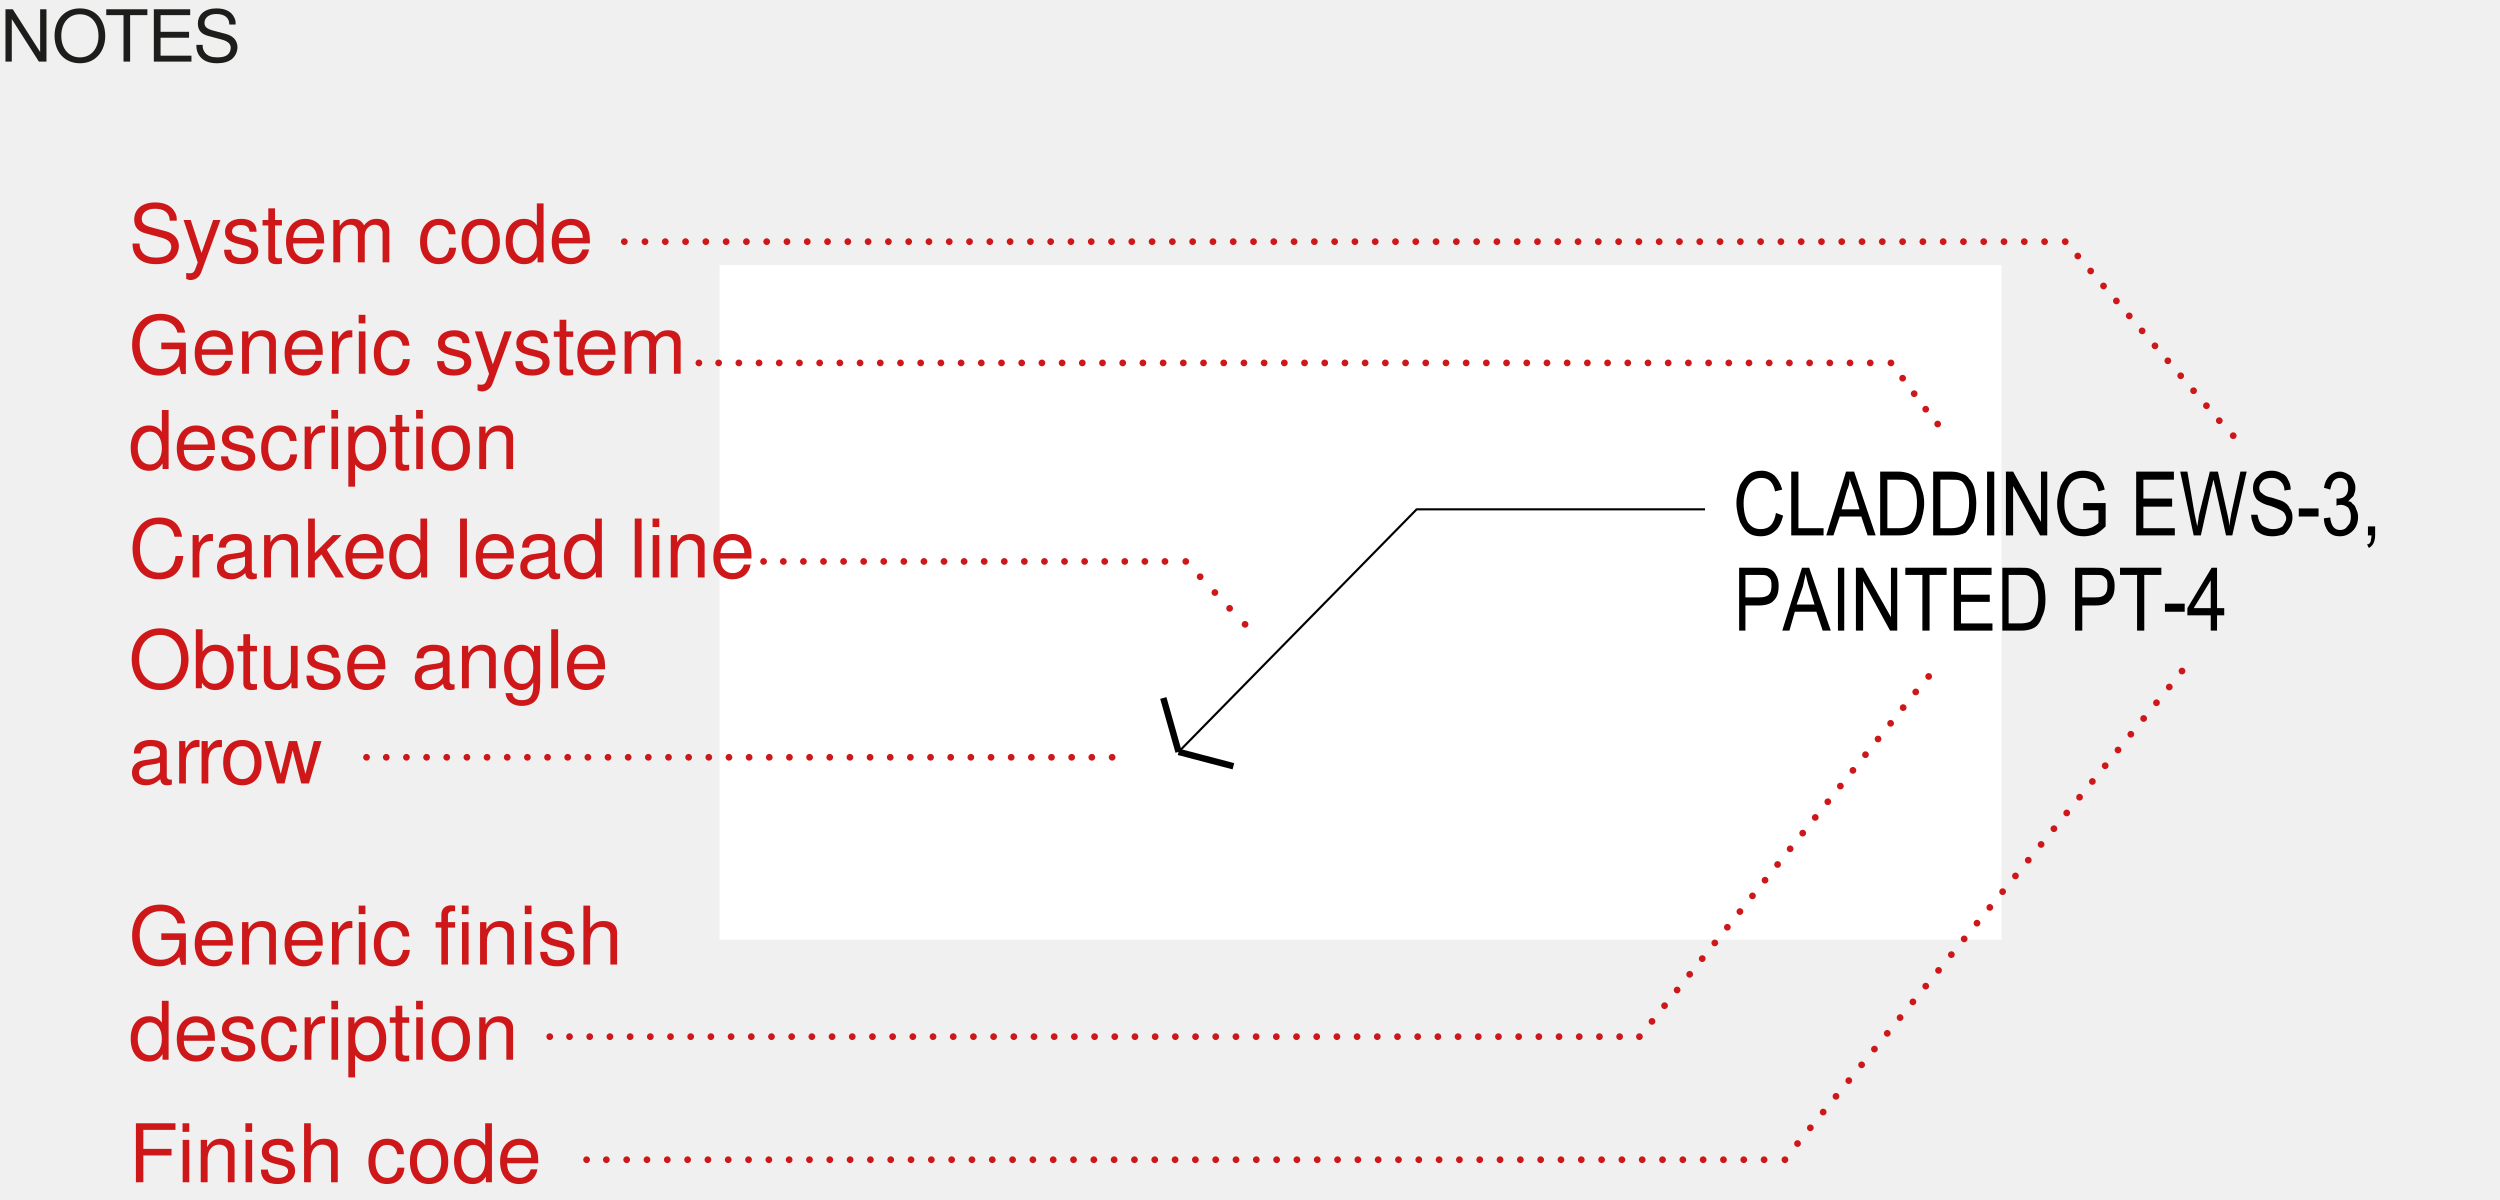
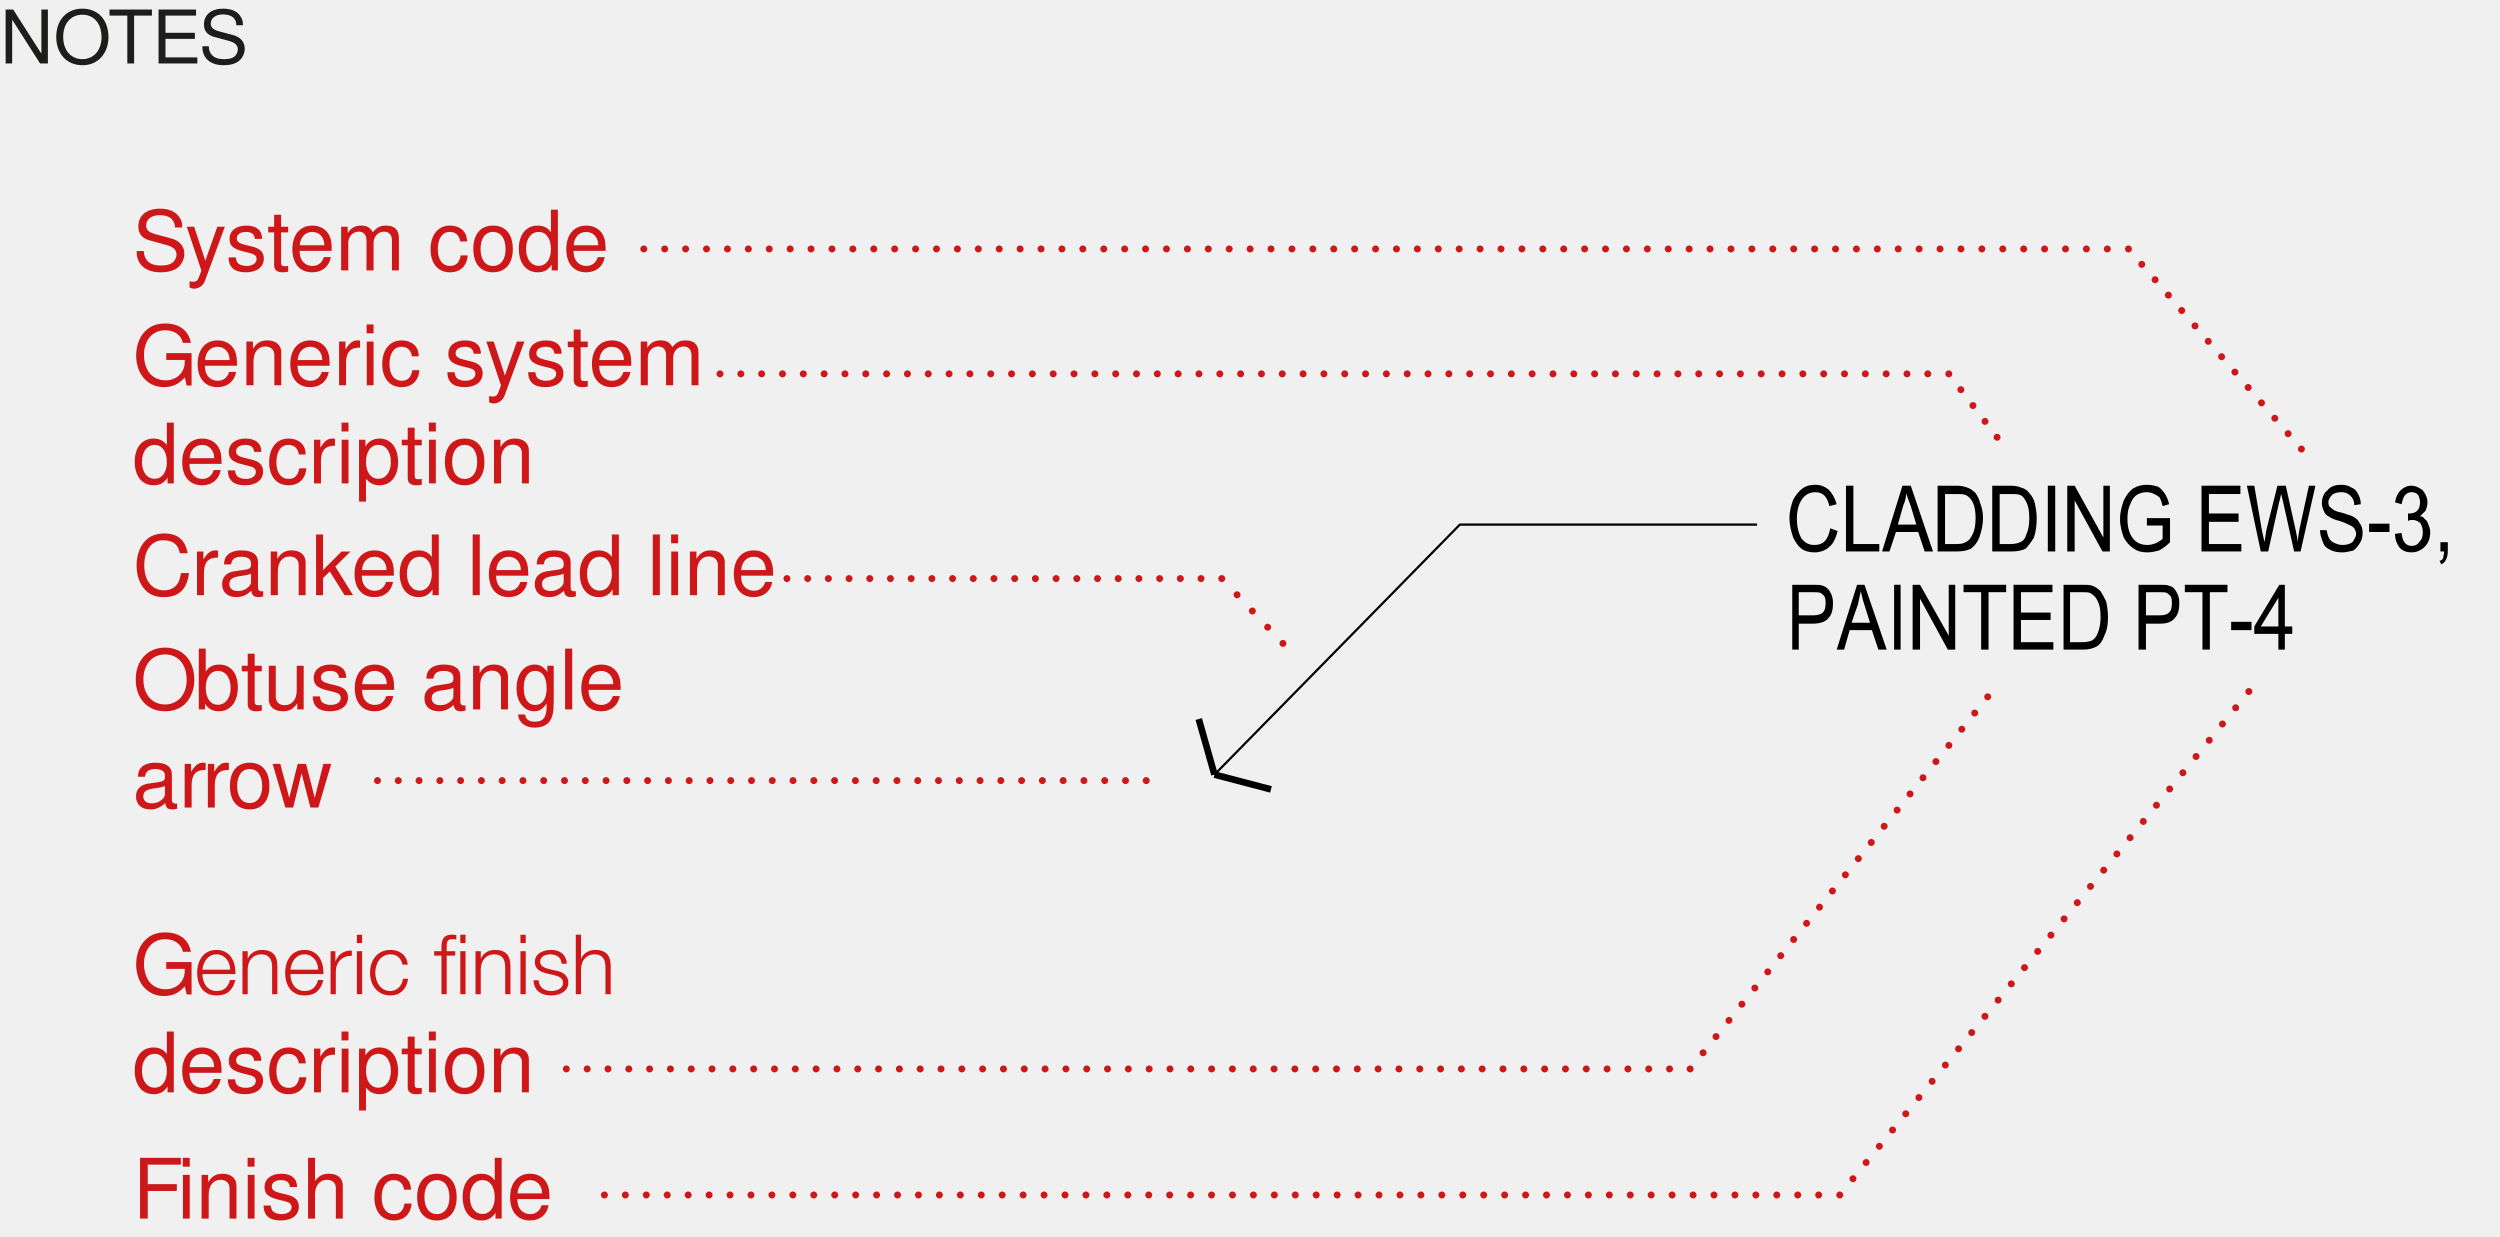
- <svg xmlns="http://www.w3.org/2000/svg" version="1.1" width="100%" x="0px" y="0px" viewBox="0 0 278.3 133.5" enable-background="new 0 0 278.3 133.5" xml:space="preserve">
-   <polyline fill="none" stroke="#000000" stroke-width="0.24" stroke-linejoin="bevel" stroke-miterlimit="1.414" points="144,58.8   111.9,58.8 85.4,85.8 " />
-   <line fill="none" stroke="#000000" stroke-width="0.72" stroke-linejoin="round" stroke-miterlimit="1.414" x1="85.4" y1="85.8" x2="91.5" y2="87.4" />
-   <line fill="none" stroke="#000000" stroke-width="0.72" stroke-linejoin="round" stroke-miterlimit="1.414" x1="85.4" y1="85.8" x2="83.7" y2="79.8" />
-   <rect x="80.1" y="29.5" fill="#FFFFFF" width="142.7" height="75.1" />
-   <polyline fill="none" stroke="#000000" stroke-width="0.24" stroke-linejoin="bevel" stroke-miterlimit="1.414" points="189.8,56.7   157.7,56.7 131.2,83.7 " />
-   <line fill="none" stroke="#000000" stroke-width="0.72" stroke-linejoin="round" stroke-miterlimit="1.414" x1="131.2" y1="83.7" x2="137.3" y2="85.3" />
-   <line fill="none" stroke="#000000" stroke-width="0.72" stroke-linejoin="round" stroke-miterlimit="1.414" x1="131.2" y1="83.7" x2="129.5" y2="77.7" />
-   <path fill-rule="evenodd" clip-rule="evenodd" d="M194.3,66.5V64h1.5c0.4,0,0.7,0,0.9,0.1c0.1,0.1,0.3,0.2,0.4,0.4  c0.1,0.2,0.1,0.5,0.1,0.7c0,0.5-0.1,0.8-0.3,1c-0.2,0.2-0.6,0.3-1,0.3H194.3 M193.6,70.2h0.7v-2.8h1.5c0.8,0,1.4-0.2,1.7-0.6  c0.4-0.4,0.5-1,0.5-1.6c0-0.5-0.1-0.9-0.3-1.2c-0.2-0.4-0.5-0.6-0.8-0.7c-0.2-0.1-0.6-0.1-1.1-0.1h-2.2V70.2" />
-   <path fill-rule="evenodd" clip-rule="evenodd" d="M200,67.3l0.7-2c0.1-0.5,0.2-0.9,0.3-1.4c0.1,0.4,0.2,0.9,0.4,1.5l0.6,1.9H200   M198.4,70.2h0.8l0.6-2.1h2.4l0.7,2.1h0.9l-2.4-7h-0.8L198.4,70.2" />
-   <rect x="204.6" y="63.2" fill-rule="evenodd" clip-rule="evenodd" width="0.7" height="7" />
-   <polygon fill-rule="evenodd" clip-rule="evenodd" points="206.6,70.2 207.4,70.2 207.4,64.7 210.4,70.2 211.2,70.2 211.2,63.2   210.5,63.2 210.5,68.7 207.4,63.2 206.6,63.2 " />
-   <polygon fill-rule="evenodd" clip-rule="evenodd" points="214,70.2 214.8,70.2 214.8,64 216.7,64 216.7,63.2 212.1,63.2 212.1,64   214,64 " />
-   <polygon fill-rule="evenodd" clip-rule="evenodd" points="217.5,70.2 221.8,70.2 221.8,69.4 218.3,69.4 218.3,67 221.5,67   221.5,66.2 218.3,66.2 218.3,64 221.7,64 221.7,63.2 217.5,63.2 " />
-   <path fill-rule="evenodd" clip-rule="evenodd" d="M223.6,69.4V64h1.3c0.4,0,0.7,0,0.9,0.1c0.3,0.2,0.6,0.4,0.8,0.9  c0.2,0.4,0.3,0.9,0.3,1.7c0,0.6-0.1,1.2-0.3,1.7c-0.1,0.3-0.3,0.6-0.6,0.8c-0.2,0.1-0.6,0.2-1.1,0.2H223.6 M222.9,70.2h2.1  c0.6,0,1-0.1,1.4-0.3c0.4-0.2,0.7-0.6,0.9-1.2c0.3-0.6,0.4-1.2,0.4-2c0-0.7-0.1-1.2-0.2-1.7c-0.2-0.4-0.4-0.8-0.6-1.1  c-0.3-0.3-0.6-0.5-0.9-0.6c-0.3-0.1-0.6-0.1-1.1-0.1h-2V70.2" />
-   <path fill-rule="evenodd" clip-rule="evenodd" d="M231.8,66.5V64h1.5c0.4,0,0.6,0,0.8,0.1c0.1,0.1,0.3,0.2,0.4,0.4  c0.1,0.2,0.1,0.5,0.1,0.7c0,0.5-0.1,0.8-0.3,1c-0.2,0.2-0.5,0.3-1,0.3H231.8 M231,70.2h0.8v-2.8h1.5c0.8,0,1.3-0.2,1.6-0.6  c0.4-0.4,0.5-1,0.5-1.6c0-0.5-0.1-0.9-0.3-1.2c-0.2-0.4-0.4-0.6-0.8-0.7c-0.2-0.1-0.6-0.1-1.1-0.1H231V70.2" />
-   <polygon fill-rule="evenodd" clip-rule="evenodd" points="237.9,70.2 238.7,70.2 238.7,64 240.6,64 240.6,63.2 236,63.2 236,64   237.9,64 " />
-   <rect x="241" y="67.2" fill-rule="evenodd" clip-rule="evenodd" width="2.2" height="0.9" />
-   <path fill-rule="evenodd" clip-rule="evenodd" d="M246.1,67.7h-1.9l1.9-3.1V67.7z M246.1,70.2h0.7v-1.7h0.8v-0.8h-0.8v-4.5h-0.6  l-2.7,4.5v0.8h2.6V70.2" />
-   <path fill-rule="evenodd" clip-rule="evenodd" d="M197.7,57.1c-0.1,0.6-0.3,1.1-0.6,1.4c-0.3,0.3-0.7,0.4-1.1,0.4  c-0.6,0-1-0.2-1.4-0.7c-0.3-0.5-0.5-1.2-0.5-2.2c0-0.6,0.1-1.1,0.3-1.6c0.2-0.4,0.4-0.7,0.7-0.9c0.3-0.2,0.6-0.3,1-0.3  c0.8,0,1.3,0.5,1.5,1.5l0.8-0.2c-0.2-0.7-0.5-1.2-0.9-1.6c-0.4-0.3-0.8-0.5-1.4-0.5c-0.5,0-1,0.1-1.4,0.4c-0.4,0.3-0.7,0.7-1,1.2  c-0.2,0.6-0.4,1.2-0.4,2c0,0.8,0.2,1.5,0.4,2.1c0.3,0.6,0.6,1,0.9,1.2c0.4,0.3,0.9,0.4,1.4,0.4c0.6,0,1.2-0.2,1.6-0.6  c0.4-0.3,0.7-0.9,0.9-1.7L197.7,57.1" />
-   <polygon fill-rule="evenodd" clip-rule="evenodd" points="199.4,59.6 203,59.6 203,58.8 200.2,58.8 200.2,52.5 199.4,52.5 " />
-   <path fill-rule="evenodd" clip-rule="evenodd" d="M205,56.7l0.6-2.1c0.2-0.4,0.3-0.9,0.3-1.3c0.1,0.4,0.3,0.8,0.5,1.4l0.6,2H205   M203.3,59.6h0.8l0.7-2.1h2.4l0.7,2.1h0.9l-2.4-7.1h-0.9L203.3,59.6" />
-   <path fill-rule="evenodd" clip-rule="evenodd" d="M210.1,58.8v-5.4h1.2c0.5,0,0.8,0,1,0.1c0.3,0.1,0.6,0.4,0.8,0.8s0.3,1,0.3,1.7  c0,0.7-0.1,1.3-0.3,1.7s-0.4,0.7-0.6,0.8c-0.3,0.2-0.6,0.3-1.1,0.3H210.1 M209.3,59.6h2.1c0.6,0,1.1-0.1,1.5-0.3  c0.4-0.3,0.7-0.7,0.9-1.2c0.2-0.6,0.4-1.3,0.4-2.1c0-0.6-0.1-1.1-0.3-1.6c-0.1-0.4-0.3-0.8-0.5-1.1c-0.3-0.3-0.6-0.5-0.9-0.6  c-0.3-0.1-0.7-0.2-1.1-0.2h-2.1V59.6" />
-   <path fill-rule="evenodd" clip-rule="evenodd" d="M216,58.8v-5.4h1.2c0.4,0,0.8,0,1,0.1c0.3,0.1,0.5,0.4,0.7,0.8  c0.2,0.4,0.3,1,0.3,1.7c0,0.7-0.1,1.3-0.3,1.7c-0.1,0.4-0.3,0.7-0.5,0.8c-0.3,0.2-0.7,0.3-1.2,0.3H216 M215.2,59.6h2.1  c0.6,0,1.1-0.1,1.5-0.3c0.3-0.3,0.6-0.7,0.9-1.2c0.2-0.6,0.3-1.3,0.3-2.1c0-0.6-0.1-1.1-0.2-1.6c-0.1-0.4-0.3-0.8-0.6-1.1  c-0.2-0.3-0.5-0.5-0.9-0.6c-0.2-0.1-0.6-0.2-1.1-0.2h-2V59.6" />
-   <rect x="221.2" y="52.5" fill-rule="evenodd" clip-rule="evenodd" width="0.8" height="7.1" />
-   <polygon fill-rule="evenodd" clip-rule="evenodd" points="223.3,59.6 224.1,59.6 224.1,54.1 227.1,59.6 227.9,59.6 227.9,52.5   227.2,52.5 227.2,58.1 224.1,52.5 223.3,52.5 " />
-   <path fill-rule="evenodd" clip-rule="evenodd" d="M231.9,56.8h1.7v1.4c-0.1,0.2-0.4,0.3-0.7,0.5c-0.3,0.1-0.6,0.2-0.9,0.2  c-0.7,0-1.2-0.2-1.6-0.7c-0.4-0.5-0.6-1.2-0.6-2.1c0-0.7,0.1-1.2,0.3-1.6c0.2-0.5,0.4-0.8,0.7-1s0.7-0.3,1.1-0.3  c0.3,0,0.6,0.1,0.8,0.2s0.4,0.2,0.6,0.4c0.1,0.2,0.2,0.5,0.3,0.9l0.7-0.2c-0.1-0.5-0.3-0.9-0.5-1.2c-0.2-0.3-0.4-0.5-0.7-0.7  c-0.4-0.1-0.7-0.2-1.2-0.2s-1,0.1-1.5,0.4c-0.4,0.3-0.7,0.7-1,1.3c-0.2,0.6-0.4,1.2-0.4,2c0,0.8,0.2,1.4,0.4,2  c0.3,0.5,0.6,0.9,1.1,1.2c0.4,0.3,0.9,0.4,1.5,0.4c0.4,0,0.8-0.1,1.2-0.2c0.4-0.2,0.8-0.5,1.2-0.9V56h-2.5V56.8" />
-   <polygon fill-rule="evenodd" clip-rule="evenodd" points="237.8,59.6 242.1,59.6 242.1,58.8 238.6,58.8 238.6,56.4 241.8,56.4   241.8,55.5 238.6,55.5 238.6,53.4 242,53.4 242,52.5 237.8,52.5 " />
-   <path fill-rule="evenodd" clip-rule="evenodd" d="M244.2,59.6h0.8l1.2-5.4c0.1-0.2,0.1-0.5,0.2-0.8l0.2,0.8l1.2,5.4h0.7l1.6-7.1  h-0.7l-1,4.6c-0.1,0.5-0.2,1.1-0.2,1.5c-0.1-0.8-0.3-1.6-0.5-2.5l-0.8-3.6H246l-1.2,4.8l-0.2,1.3c-0.1-0.5-0.2-0.9-0.3-1.4l-0.8-4.7  h-0.8L244.2,59.6" />
-   <path fill-rule="evenodd" clip-rule="evenodd" d="M250.6,57.3c0,0.4,0.1,0.7,0.2,1c0.1,0.3,0.2,0.6,0.4,0.8c0.5,0.4,1,0.6,1.8,0.6  c0.4,0,0.8-0.1,1.2-0.2c0.3-0.2,0.5-0.5,0.7-0.8c0.2-0.3,0.3-0.7,0.3-1.1s-0.1-0.8-0.3-1c-0.1-0.3-0.4-0.6-0.8-0.8  c-0.2-0.1-0.6-0.2-1.2-0.4c-0.6-0.1-0.9-0.3-1.1-0.5c-0.2-0.1-0.3-0.3-0.3-0.6c0-0.3,0.2-0.6,0.4-0.8s0.6-0.3,1-0.3  c0.4,0,0.7,0.1,1,0.4c0.2,0.2,0.4,0.5,0.4,1l0.7-0.1c0-0.4-0.1-0.8-0.3-1.1c-0.1-0.3-0.4-0.6-0.7-0.7c-0.3-0.2-0.7-0.3-1.1-0.3  c-0.7,0-1.2,0.2-1.5,0.6c-0.4,0.3-0.6,0.8-0.6,1.4c0,0.3,0.1,0.6,0.2,0.8c0.1,0.3,0.3,0.5,0.5,0.6c0.3,0.2,0.7,0.4,1.2,0.5  c0.6,0.2,1,0.4,1.2,0.5c0.2,0.1,0.3,0.2,0.4,0.3c0.1,0.2,0.2,0.4,0.2,0.6c0,0.3-0.2,0.6-0.4,0.9c-0.3,0.2-0.6,0.3-1.1,0.3  c-0.3,0-0.6-0.1-0.8-0.2c-0.3-0.1-0.5-0.3-0.6-0.5c-0.2-0.3-0.2-0.6-0.3-0.9H250.6" />
-   <rect x="255.9" y="56.6" fill-rule="evenodd" clip-rule="evenodd" width="2.2" height="0.9" />
-   <path fill-rule="evenodd" clip-rule="evenodd" d="M258.7,57.7c0,0.6,0.2,1.1,0.5,1.5c0.4,0.4,0.8,0.5,1.3,0.5s1-0.2,1.4-0.6  c0.4-0.4,0.6-0.9,0.6-1.6c0-0.3-0.1-0.6-0.2-0.8c-0.1-0.3-0.2-0.5-0.4-0.6c-0.1-0.2-0.3-0.3-0.5-0.3c0.2-0.2,0.4-0.4,0.6-0.6  c0.1-0.3,0.2-0.5,0.2-0.9c0-0.5-0.2-0.9-0.5-1.3c-0.4-0.3-0.8-0.5-1.2-0.5c-0.5,0-0.9,0.2-1.2,0.5c-0.3,0.3-0.5,0.7-0.6,1.3l0.7,0.2  c0.1-0.4,0.2-0.8,0.4-1c0.2-0.2,0.4-0.3,0.7-0.3s0.5,0.1,0.7,0.3c0.1,0.2,0.2,0.5,0.2,0.8c0,0.4-0.1,0.7-0.3,0.9  c-0.2,0.2-0.5,0.3-0.8,0.3h-0.2v0.8c0.2-0.1,0.3-0.1,0.5-0.1c0.3,0,0.5,0.1,0.8,0.3c0.2,0.3,0.3,0.6,0.3,1c0,0.5-0.1,0.8-0.4,1.1  c-0.2,0.3-0.5,0.4-0.8,0.4c-0.6,0-1-0.4-1.1-1.4L258.7,57.7" />
-   <path fill-rule="evenodd" clip-rule="evenodd" d="M263.6,59.6h0.4c0,0.3-0.1,0.5-0.1,0.7c-0.1,0.2-0.2,0.3-0.4,0.3l0.2,0.4  c0.2-0.1,0.4-0.3,0.5-0.5c0.1-0.2,0.2-0.5,0.2-0.9v-1h-0.8V59.6" />
-   <rect x="117.6" y="35.9" fill="none" width="160.6" height="60.9" />
+ <svg xmlns="http://www.w3.org/2000/svg" version="1.1" id="Layer_1" x="0px" y="0px" viewBox="0 0 270 133.533" enable-background="new 0 0 270 133.533" xml:space="preserve">
+   <polyline fill="none" stroke="#000000" stroke-width="0.24" stroke-linejoin="bevel" stroke-miterlimit="1.414" points="  189.764,56.656 157.664,56.656 131.164,83.656 " />
+   <line fill="none" stroke="#000000" stroke-width="0.72" stroke-linejoin="round" stroke-miterlimit="1.414" x1="131.164" y1="83.656" x2="137.264" y2="85.256" />
+   <line fill="none" stroke="#000000" stroke-width="0.72" stroke-linejoin="round" stroke-miterlimit="1.414" x1="131.164" y1="83.656" x2="129.464" y2="77.656" />
+   <path fill-rule="evenodd" clip-rule="evenodd" d="M194.264,66.456v-2.5h1.5c0.4,0,0.7,0,0.9,0.1c0.1,0.1,0.3,0.2,0.4,0.4  c0.1,0.2,0.1,0.5,0.1,0.7c0,0.5-0.1,0.8-0.3,1c-0.2,0.2-0.6,0.3-1,0.3H194.264 M193.564,70.156h0.7v-2.8h1.5c0.8,0,1.4-0.2,1.7-0.6  c0.4-0.4,0.5-1,0.5-1.6c0-0.5-0.1-0.9-0.3-1.2c-0.2-0.4-0.5-0.6-0.8-0.7c-0.2-0.1-0.6-0.1-1.1-0.1h-2.2V70.156" />
+   <path fill-rule="evenodd" clip-rule="evenodd" d="M199.964,67.256l0.7-2c0.1-0.5,0.2-0.9,0.3-1.4c0.1,0.4,0.2,0.9,0.4,1.5l0.6,1.9  H199.964 M198.364,70.156h0.8l0.6-2.1h2.4l0.7,2.1h0.9l-2.4-7h-0.8L198.364,70.156" />
+   <rect x="204.564" y="63.156" fill-rule="evenodd" clip-rule="evenodd" width="0.7" height="7" />
+   <polygon fill-rule="evenodd" clip-rule="evenodd" points="206.564,70.156 207.364,70.156 207.364,64.656 210.364,70.156   211.164,70.156 211.164,63.156 210.464,63.156 210.464,68.656 207.364,63.156 206.564,63.156 " />
+   <polygon fill-rule="evenodd" clip-rule="evenodd" points="213.964,70.156 214.764,70.156 214.764,63.956 216.664,63.956   216.664,63.156 212.064,63.156 212.064,63.956 213.964,63.956 " />
+   <polygon fill-rule="evenodd" clip-rule="evenodd" points="217.464,70.156 221.764,70.156 221.764,69.356 218.264,69.356   218.264,66.956 221.464,66.956 221.464,66.156 218.264,66.156 218.264,63.956 221.664,63.956 221.664,63.156 217.464,63.156 " />
+   <path fill-rule="evenodd" clip-rule="evenodd" d="M223.564,69.356v-5.4h1.3c0.4,0,0.7,0,0.9,0.1c0.3,0.2,0.6,0.4,0.8,0.9  c0.2,0.4,0.3,0.9,0.3,1.7c0,0.6-0.1,1.2-0.3,1.7c-0.1,0.3-0.3,0.6-0.6,0.8c-0.2,0.1-0.6,0.2-1.1,0.2H223.564 M222.864,70.156h2.1  c0.6,0,1-0.1,1.4-0.3c0.4-0.2,0.7-0.6,0.9-1.2c0.3-0.6,0.4-1.2,0.4-2c0-0.7-0.1-1.2-0.2-1.7c-0.2-0.4-0.4-0.8-0.6-1.1  c-0.3-0.3-0.6-0.5-0.9-0.6c-0.3-0.1-0.6-0.1-1.1-0.1h-2V70.156" />
+   <path fill-rule="evenodd" clip-rule="evenodd" d="M231.764,66.456v-2.5h1.5c0.4,0,0.6,0,0.8,0.1c0.1,0.1,0.3,0.2,0.4,0.4  c0.1,0.2,0.1,0.5,0.1,0.7c0,0.5-0.1,0.8-0.3,1c-0.2,0.2-0.5,0.3-1,0.3H231.764 M230.964,70.156h0.8v-2.8h1.5c0.8,0,1.3-0.2,1.6-0.6  c0.4-0.4,0.5-1,0.5-1.6c0-0.5-0.1-0.9-0.3-1.2c-0.2-0.4-0.4-0.6-0.8-0.7c-0.2-0.1-0.6-0.1-1.1-0.1h-2.2V70.156" />
+   <polygon fill-rule="evenodd" clip-rule="evenodd" points="237.864,70.156 238.664,70.156 238.664,63.956 240.564,63.956   240.564,63.156 235.964,63.156 235.964,63.956 237.864,63.956 " />
+   <rect x="240.964" y="67.156" fill-rule="evenodd" clip-rule="evenodd" width="2.2" height="0.9" />
+   <path fill-rule="evenodd" clip-rule="evenodd" d="M246.064,67.656h-1.9l1.9-3.1V67.656z M246.064,70.156h0.7v-1.7h0.8v-0.8h-0.8  v-4.5h-0.6l-2.7,4.5v0.8h2.6V70.156" />
+   <path fill-rule="evenodd" clip-rule="evenodd" d="M197.664,57.056c-0.1,0.6-0.3,1.1-0.6,1.4c-0.3,0.3-0.7,0.4-1.1,0.4  c-0.6,0-1-0.2-1.4-0.7c-0.3-0.5-0.5-1.2-0.5-2.2c0-0.6,0.1-1.1,0.3-1.6c0.2-0.4,0.4-0.7,0.7-0.9c0.3-0.2,0.6-0.3,1-0.3  c0.8,0,1.3,0.5,1.5,1.5l0.8-0.2c-0.2-0.7-0.5-1.2-0.9-1.6c-0.4-0.3-0.8-0.5-1.4-0.5c-0.5,0-1,0.1-1.4,0.4c-0.4,0.3-0.7,0.7-1,1.2  c-0.2,0.6-0.4,1.2-0.4,2c0,0.8,0.2,1.5,0.4,2.1c0.3,0.6,0.6,1,0.9,1.2c0.4,0.3,0.9,0.4,1.4,0.4c0.6,0,1.2-0.2,1.6-0.6  c0.4-0.3,0.7-0.9,0.9-1.7L197.664,57.056" />
+   <polygon fill-rule="evenodd" clip-rule="evenodd" points="199.364,59.556 202.964,59.556 202.964,58.756 200.164,58.756   200.164,52.456 199.364,52.456 " />
+   <path fill-rule="evenodd" clip-rule="evenodd" d="M204.964,56.656l0.6-2.1c0.2-0.4,0.3-0.9,0.3-1.3c0.1,0.4,0.3,0.8,0.5,1.4l0.6,2  H204.964 M203.264,59.556h0.8l0.7-2.1h2.4l0.7,2.1h0.9l-2.4-7.1h-0.9L203.264,59.556" />
+   <path fill-rule="evenodd" clip-rule="evenodd" d="M210.064,58.756v-5.4h1.2c0.5,0,0.8,0,1,0.1c0.3,0.1,0.6,0.4,0.8,0.8  s0.3,1,0.3,1.7c0,0.7-0.1,1.3-0.3,1.7s-0.4,0.7-0.6,0.8c-0.3,0.2-0.6,0.3-1.1,0.3H210.064 M209.264,59.556h2.1  c0.6,0,1.1-0.1,1.5-0.3c0.4-0.3,0.7-0.7,0.9-1.2c0.2-0.6,0.4-1.3,0.4-2.1c0-0.6-0.1-1.1-0.3-1.6c-0.1-0.4-0.3-0.8-0.5-1.1  c-0.3-0.3-0.6-0.5-0.9-0.6c-0.3-0.1-0.7-0.2-1.1-0.2h-2.1V59.556" />
+   <path fill-rule="evenodd" clip-rule="evenodd" d="M215.964,58.756v-5.4h1.2c0.4,0,0.8,0,1,0.1c0.3,0.1,0.5,0.4,0.7,0.8  c0.2,0.4,0.3,1,0.3,1.7c0,0.7-0.1,1.3-0.3,1.7c-0.1,0.4-0.3,0.7-0.5,0.8c-0.3,0.2-0.7,0.3-1.2,0.3H215.964 M215.164,59.556h2.1  c0.6,0,1.1-0.1,1.5-0.3c0.3-0.3,0.6-0.7,0.9-1.2c0.2-0.6,0.3-1.3,0.3-2.1c0-0.6-0.1-1.1-0.2-1.6c-0.1-0.4-0.3-0.8-0.6-1.1  c-0.2-0.3-0.5-0.5-0.9-0.6c-0.2-0.1-0.6-0.2-1.1-0.2h-2V59.556" />
+   <rect x="221.164" y="52.456" fill-rule="evenodd" clip-rule="evenodd" width="0.8" height="7.1" />
+   <polygon fill-rule="evenodd" clip-rule="evenodd" points="223.264,59.556 224.064,59.556 224.064,54.056 227.064,59.556   227.864,59.556 227.864,52.456 227.164,52.456 227.164,58.056 224.064,52.456 223.264,52.456 " />
+   <path fill-rule="evenodd" clip-rule="evenodd" d="M231.864,56.756h1.7v1.4c-0.1,0.2-0.4,0.3-0.7,0.5c-0.3,0.1-0.6,0.2-0.9,0.2  c-0.7,0-1.2-0.2-1.6-0.7c-0.4-0.5-0.6-1.2-0.6-2.1c0-0.7,0.1-1.2,0.3-1.6c0.2-0.5,0.4-0.8,0.7-1s0.7-0.3,1.1-0.3  c0.3,0,0.6,0.1,0.8,0.2s0.4,0.2,0.6,0.4c0.1,0.2,0.2,0.5,0.3,0.9l0.7-0.2c-0.1-0.5-0.3-0.9-0.5-1.2c-0.2-0.3-0.4-0.5-0.7-0.7  c-0.4-0.1-0.7-0.2-1.2-0.2s-1,0.1-1.5,0.4c-0.4,0.3-0.7,0.7-1,1.3c-0.2,0.6-0.4,1.2-0.4,2c0,0.8,0.2,1.4,0.4,2  c0.3,0.5,0.6,0.9,1.1,1.2c0.4,0.3,0.9,0.4,1.5,0.4c0.4,0,0.8-0.1,1.2-0.2c0.4-0.2,0.8-0.5,1.2-0.9v-2.6h-2.5V56.756" />
+   <polygon fill-rule="evenodd" clip-rule="evenodd" points="237.764,59.556 242.064,59.556 242.064,58.756 238.564,58.756   238.564,56.356 241.764,56.356 241.764,55.456 238.564,55.456 238.564,53.356 241.964,53.356 241.964,52.456 237.764,52.456 " />
+   <path fill-rule="evenodd" clip-rule="evenodd" d="M244.164,59.556h0.8l1.2-5.4c0.1-0.2,0.1-0.5,0.2-0.8l0.2,0.8l1.2,5.4h0.7l1.6-7.1  h-0.7l-1,4.6c-0.1,0.5-0.2,1.1-0.2,1.5c-0.1-0.8-0.3-1.6-0.5-2.5l-0.8-3.6h-0.9l-1.2,4.8l-0.2,1.3c-0.1-0.5-0.2-0.9-0.3-1.4  l-0.8-4.7h-0.8L244.164,59.556" />
+   <path fill-rule="evenodd" clip-rule="evenodd" d="M250.564,57.256c0,0.4,0.1,0.7,0.2,1c0.1,0.3,0.2,0.6,0.4,0.8  c0.5,0.4,1,0.6,1.8,0.6c0.4,0,0.8-0.1,1.2-0.2c0.3-0.2,0.5-0.5,0.7-0.8c0.2-0.3,0.3-0.7,0.3-1.1s-0.1-0.8-0.3-1  c-0.1-0.3-0.4-0.6-0.8-0.8c-0.2-0.1-0.6-0.2-1.2-0.4c-0.6-0.1-0.9-0.3-1.1-0.5c-0.2-0.1-0.3-0.3-0.3-0.6c0-0.3,0.2-0.6,0.4-0.8  s0.6-0.3,1-0.3c0.4,0,0.7,0.1,1,0.4c0.2,0.2,0.4,0.5,0.4,1l0.7-0.1c0-0.4-0.1-0.8-0.3-1.1c-0.1-0.3-0.4-0.6-0.7-0.7  c-0.3-0.2-0.7-0.3-1.1-0.3c-0.7,0-1.2,0.2-1.5,0.6c-0.4,0.3-0.6,0.8-0.6,1.4c0,0.3,0.1,0.6,0.2,0.8c0.1,0.3,0.3,0.5,0.5,0.6  c0.3,0.2,0.7,0.4,1.2,0.5c0.6,0.2,1,0.4,1.2,0.5c0.2,0.1,0.3,0.2,0.4,0.3c0.1,0.2,0.2,0.4,0.2,0.6c0,0.3-0.2,0.6-0.4,0.9  c-0.3,0.2-0.6,0.3-1.1,0.3c-0.3,0-0.6-0.1-0.8-0.2c-0.3-0.1-0.5-0.3-0.6-0.5c-0.2-0.3-0.2-0.6-0.3-0.9H250.564" />
+   <rect x="255.864" y="56.556" fill-rule="evenodd" clip-rule="evenodd" width="2.2" height="0.9" />
+   <path fill-rule="evenodd" clip-rule="evenodd" d="M258.664,57.656c0,0.6,0.2,1.1,0.5,1.5c0.4,0.4,0.8,0.5,1.3,0.5s1-0.2,1.4-0.6  c0.4-0.4,0.6-0.9,0.6-1.6c0-0.3-0.1-0.6-0.2-0.8c-0.1-0.3-0.2-0.5-0.4-0.6c-0.1-0.2-0.3-0.3-0.5-0.3c0.2-0.2,0.4-0.4,0.6-0.6  c0.1-0.3,0.2-0.5,0.2-0.9c0-0.5-0.2-0.9-0.5-1.3c-0.4-0.3-0.8-0.5-1.2-0.5c-0.5,0-0.9,0.2-1.2,0.5c-0.3,0.3-0.5,0.7-0.6,1.3l0.7,0.2  c0.1-0.4,0.2-0.8,0.4-1c0.2-0.2,0.4-0.3,0.7-0.3s0.5,0.1,0.7,0.3c0.1,0.2,0.2,0.5,0.2,0.8c0,0.4-0.1,0.7-0.3,0.9  c-0.2,0.2-0.5,0.3-0.8,0.3h-0.2v0.8c0.2-0.1,0.3-0.1,0.5-0.1c0.3,0,0.5,0.1,0.8,0.3c0.2,0.3,0.3,0.6,0.3,1c0,0.5-0.1,0.8-0.4,1.1  c-0.2,0.3-0.5,0.4-0.8,0.4c-0.6,0-1-0.4-1.1-1.4L258.664,57.656" />
+   <path fill-rule="evenodd" clip-rule="evenodd" d="M263.564,59.556h0.4c0,0.3-0.1,0.5-0.1,0.7c-0.1,0.2-0.2,0.3-0.4,0.3l0.2,0.4  c0.2-0.1,0.4-0.3,0.5-0.5c0.1-0.2,0.2-0.5,0.2-0.9v-1h-0.8V59.556" />
  <text transform="matrix(1 0 0 1 0 6.856)" fill="#1D1D1B" font-family="'Helvetica'" font-size="8">NOTES</text>
-   <text transform="matrix(1 0 0 1 14.3154 76.6147)" fill="#CD1719" font-family="'Helvetica'" font-size="9">Obtuse angle </text>
+   <text transform="matrix(1 0 0 1 14.3154 76.6147)" fill="#CD1719" font-family="'Helvetica'" font-size="9">O</text>
+   <text transform="matrix(1 0 0 1 20.9844 76.6147)" fill="#CD1719" font-family="'Helvetica'" font-size="9">btuse angle </text>
  <text transform="matrix(1 0 0 1 68.4941 76.6147)" fill="#CD1719" font-family="'Helvetica'" font-size="9"> </text>
  <text transform="matrix(1 0 0 1 14.3154 87.2148)">
    <tspan x="0" y="0" fill="#CD1719" font-family="'Helvetica'" font-size="9">ar</tspan>
-     <tspan x="7.5" y="0" fill="#CD1719" font-family="'Helvetica'" font-size="9">r</tspan>
-     <tspan x="10.2" y="0" fill="#CD1719" font-family="'Helvetica'" font-size="9">ow</tspan>
+     <tspan x="7.506" y="0" fill="#CD1719" font-family="'Helvetica'" font-size="9">r</tspan>
+     <tspan x="10.188" y="0" fill="#CD1719" font-family="'Helvetica'" font-size="9">ow</tspan>
  </text>
-   <text transform="matrix(1 0 0 1 14.3154 107.3706)" fill="#CD1719" font-family="'Helvetica'" font-size="9">Generic finish</text>
-   <text transform="matrix(1 0 0 1 79.8095 100.8096)" fill="#CD1719" font-family="'Helvetica'" font-size="9"> </text>
+   <text transform="matrix(1 0 0 1 14.3154 107.3706)" fill="#CD1719" font-family="'Helvetica'" font-size="9">G</text>
+   <path fill="#CD1719" d="M21.857,105.202c0,0.21,0.03,0.423,0.09,0.639c0.06,0.216,0.15,0.411,0.27,0.585  c0.12,0.174,0.277,0.318,0.473,0.432c0.195,0.114,0.427,0.171,0.698,0.171c0.414,0,0.738-0.109,0.972-0.328  c0.234-0.219,0.396-0.505,0.486-0.859h0.567c-0.12,0.528-0.341,0.938-0.661,1.228c-0.321,0.291-0.776,0.437-1.363,0.437  c-0.372,0-0.69-0.066-0.954-0.198c-0.264-0.132-0.48-0.311-0.648-0.536c-0.168-0.225-0.292-0.486-0.374-0.783  c-0.081-0.297-0.121-0.61-0.121-0.94c0-0.306,0.04-0.606,0.121-0.9c0.081-0.294,0.205-0.556,0.374-0.788  c0.168-0.231,0.384-0.417,0.648-0.558c0.264-0.141,0.582-0.211,0.954-0.211c0.372,0,0.69,0.075,0.954,0.225  c0.264,0.15,0.478,0.346,0.643,0.589c0.165,0.243,0.284,0.522,0.355,0.837c0.072,0.315,0.102,0.634,0.09,0.958H21.857z   M24.863,104.725c-0.006-0.216-0.044-0.423-0.112-0.621c-0.069-0.198-0.167-0.374-0.293-0.526c-0.126-0.153-0.279-0.276-0.459-0.369  c-0.18-0.093-0.384-0.139-0.612-0.139c-0.234,0-0.441,0.047-0.621,0.139c-0.18,0.093-0.333,0.216-0.459,0.369  c-0.126,0.153-0.227,0.33-0.301,0.531c-0.075,0.201-0.125,0.407-0.149,0.617H24.863z M26.186,102.727h0.567v0.801h0.018  c0.054-0.138,0.13-0.266,0.229-0.383s0.214-0.216,0.346-0.297c0.132-0.081,0.276-0.144,0.432-0.189  c0.156-0.045,0.315-0.068,0.477-0.068c0.324,0,0.595,0.042,0.814,0.126c0.219,0.084,0.394,0.203,0.526,0.356  c0.132,0.153,0.225,0.341,0.279,0.563c0.054,0.222,0.081,0.471,0.081,0.747v2.988H29.39v-2.898c0-0.198-0.018-0.382-0.054-0.553  c-0.036-0.171-0.099-0.319-0.189-0.445s-0.212-0.225-0.365-0.297c-0.153-0.072-0.344-0.108-0.572-0.108  c-0.228,0-0.431,0.04-0.608,0.121c-0.177,0.081-0.328,0.192-0.454,0.333c-0.126,0.141-0.222,0.309-0.288,0.504  c-0.066,0.195-0.102,0.407-0.108,0.634v2.709h-0.567V102.727z M31.361,105.202c0,0.21,0.03,0.423,0.09,0.639  c0.06,0.216,0.15,0.411,0.27,0.585c0.12,0.174,0.277,0.318,0.473,0.432c0.195,0.114,0.427,0.171,0.698,0.171  c0.414,0,0.738-0.109,0.972-0.328c0.234-0.219,0.396-0.505,0.486-0.859h0.567c-0.12,0.528-0.341,0.938-0.661,1.228  c-0.321,0.291-0.776,0.437-1.363,0.437c-0.372,0-0.69-0.066-0.954-0.198c-0.264-0.132-0.48-0.311-0.648-0.536  c-0.168-0.225-0.292-0.486-0.374-0.783c-0.081-0.297-0.121-0.61-0.121-0.94c0-0.306,0.04-0.606,0.121-0.9  c0.081-0.294,0.205-0.556,0.374-0.788c0.168-0.231,0.384-0.417,0.648-0.558c0.264-0.141,0.582-0.211,0.954-0.211  c0.372,0,0.69,0.075,0.954,0.225c0.264,0.15,0.478,0.346,0.643,0.589c0.165,0.243,0.284,0.522,0.355,0.837  c0.072,0.315,0.102,0.634,0.09,0.958H31.361z M34.367,104.725c-0.006-0.216-0.044-0.423-0.112-0.621  c-0.069-0.198-0.167-0.374-0.293-0.526c-0.126-0.153-0.279-0.276-0.459-0.369c-0.18-0.093-0.384-0.139-0.612-0.139  c-0.234,0-0.441,0.047-0.621,0.139c-0.18,0.093-0.333,0.216-0.459,0.369c-0.126,0.153-0.227,0.33-0.301,0.531  c-0.075,0.201-0.125,0.407-0.149,0.617H34.367z M35.699,102.727h0.522v1.089h0.018c0.144-0.378,0.367-0.669,0.671-0.873  c0.303-0.204,0.664-0.297,1.085-0.279v0.567c-0.258-0.012-0.492,0.023-0.702,0.104c-0.21,0.081-0.392,0.197-0.544,0.346  c-0.153,0.15-0.272,0.33-0.355,0.54c-0.084,0.21-0.126,0.435-0.126,0.675v2.475h-0.567V102.727z M38.543,100.954h0.567v0.9h-0.567  V100.954z M38.543,102.727h0.567v4.644h-0.567V102.727z M43.475,104.185c-0.078-0.348-0.224-0.621-0.437-0.819  c-0.213-0.198-0.506-0.297-0.877-0.297c-0.27,0-0.507,0.057-0.711,0.171c-0.204,0.114-0.373,0.264-0.508,0.45  c-0.135,0.186-0.237,0.398-0.306,0.634c-0.069,0.237-0.104,0.479-0.104,0.725c0,0.246,0.034,0.488,0.104,0.724  c0.069,0.237,0.171,0.449,0.306,0.634c0.135,0.186,0.304,0.336,0.508,0.45c0.204,0.114,0.441,0.171,0.711,0.171  c0.174,0,0.339-0.033,0.495-0.099c0.156-0.066,0.294-0.158,0.414-0.275c0.12-0.117,0.219-0.256,0.297-0.418  c0.078-0.162,0.126-0.339,0.144-0.531h0.567c-0.078,0.564-0.287,1.005-0.626,1.323c-0.339,0.318-0.77,0.477-1.291,0.477  c-0.354,0-0.668-0.066-0.941-0.198c-0.273-0.132-0.503-0.309-0.689-0.531c-0.186-0.222-0.327-0.482-0.423-0.779  c-0.096-0.297-0.144-0.613-0.144-0.949c0-0.33,0.048-0.645,0.144-0.945c0.096-0.3,0.237-0.561,0.423-0.783  c0.186-0.222,0.415-0.399,0.689-0.531c0.273-0.132,0.586-0.198,0.941-0.198c0.498,0,0.919,0.132,1.264,0.396  c0.345,0.264,0.55,0.663,0.616,1.197H43.475z M47.678,103.204h-0.792v-0.477h0.792v-0.423c0-0.198,0.015-0.381,0.045-0.549  c0.03-0.168,0.087-0.312,0.171-0.432c0.084-0.12,0.199-0.213,0.346-0.279c0.147-0.066,0.334-0.099,0.563-0.099  c0.084,0,0.162,0.003,0.234,0.009c0.072,0.006,0.153,0.015,0.243,0.027v0.486c-0.078-0.012-0.15-0.023-0.216-0.031  c-0.066-0.009-0.132-0.014-0.198-0.014c-0.156,0-0.276,0.024-0.36,0.072c-0.084,0.048-0.146,0.113-0.185,0.194  c-0.039,0.081-0.062,0.176-0.068,0.284c-0.006,0.108-0.009,0.225-0.009,0.351v0.405h0.918v0.477h-0.918v4.167h-0.567V103.204z   M49.712,100.945h0.567v0.909h-0.567V100.945z M49.712,102.727h0.567v4.644h-0.567V102.727z M51.359,102.727h0.567v0.801h0.018  c0.054-0.138,0.13-0.266,0.229-0.383s0.214-0.216,0.346-0.297c0.132-0.081,0.276-0.144,0.432-0.189  c0.156-0.045,0.315-0.068,0.477-0.068c0.324,0,0.595,0.042,0.814,0.126c0.219,0.084,0.394,0.203,0.526,0.356  c0.132,0.153,0.225,0.341,0.279,0.563c0.054,0.222,0.081,0.471,0.081,0.747v2.988h-0.567v-2.898c0-0.198-0.018-0.382-0.054-0.553  c-0.036-0.171-0.099-0.319-0.189-0.445s-0.212-0.225-0.365-0.297c-0.153-0.072-0.344-0.108-0.572-0.108  c-0.228,0-0.431,0.04-0.608,0.121c-0.177,0.081-0.328,0.192-0.454,0.333c-0.126,0.141-0.222,0.309-0.288,0.504  c-0.066,0.195-0.102,0.407-0.108,0.634v2.709h-0.567V102.727z M56.21,100.954h0.567v0.9H56.21V100.954z M56.21,102.727h0.567v4.644  H56.21V102.727z M60.647,104.086c-0.006-0.174-0.042-0.325-0.108-0.454c-0.066-0.129-0.155-0.235-0.266-0.319  c-0.111-0.084-0.238-0.145-0.383-0.185c-0.144-0.039-0.297-0.059-0.459-0.059c-0.126,0-0.254,0.014-0.382,0.041  c-0.129,0.027-0.247,0.072-0.355,0.136c-0.108,0.063-0.195,0.146-0.261,0.249c-0.066,0.103-0.099,0.229-0.099,0.38  c0,0.127,0.031,0.234,0.095,0.321c0.063,0.087,0.142,0.161,0.238,0.222c0.096,0.06,0.201,0.11,0.315,0.149  c0.114,0.039,0.219,0.071,0.315,0.095l0.756,0.17c0.162,0.024,0.322,0.067,0.482,0.13c0.159,0.063,0.3,0.145,0.423,0.247  c0.123,0.102,0.223,0.227,0.302,0.377c0.078,0.15,0.117,0.326,0.117,0.529c0,0.251-0.057,0.465-0.171,0.642  c-0.114,0.176-0.26,0.32-0.436,0.431c-0.177,0.111-0.377,0.191-0.599,0.242c-0.222,0.051-0.441,0.076-0.657,0.076  c-0.546,0-0.989-0.131-1.328-0.392c-0.339-0.261-0.533-0.676-0.581-1.246h0.567c0.024,0.384,0.163,0.674,0.418,0.868  c0.255,0.195,0.572,0.292,0.949,0.292c0.132,0,0.273-0.015,0.423-0.045c0.15-0.03,0.288-0.081,0.414-0.153  c0.126-0.072,0.229-0.163,0.311-0.275c0.081-0.111,0.121-0.247,0.121-0.409c0-0.132-0.029-0.246-0.086-0.342  c-0.057-0.096-0.134-0.175-0.229-0.238c-0.096-0.063-0.206-0.115-0.328-0.158c-0.123-0.042-0.247-0.078-0.374-0.108l-0.729-0.162  c-0.186-0.048-0.357-0.104-0.513-0.167c-0.156-0.063-0.293-0.141-0.409-0.234c-0.117-0.093-0.209-0.207-0.275-0.342  c-0.066-0.135-0.099-0.302-0.099-0.5c0-0.234,0.052-0.435,0.158-0.603c0.105-0.168,0.241-0.303,0.409-0.405  c0.168-0.102,0.355-0.177,0.563-0.225c0.207-0.048,0.412-0.072,0.617-0.072c0.234,0,0.451,0.03,0.652,0.09  c0.201,0.06,0.378,0.153,0.531,0.279c0.153,0.126,0.274,0.282,0.364,0.468c0.09,0.186,0.141,0.405,0.153,0.657H60.647z   M62.186,100.945h0.567v2.583h0.018c0.054-0.138,0.13-0.266,0.229-0.383s0.214-0.216,0.346-0.297  c0.132-0.081,0.276-0.144,0.432-0.189c0.156-0.045,0.315-0.068,0.477-0.068c0.324,0,0.595,0.042,0.814,0.126  c0.219,0.084,0.394,0.203,0.526,0.356c0.132,0.153,0.225,0.341,0.279,0.563c0.054,0.222,0.081,0.471,0.081,0.747v2.988H65.39v-2.898  c0-0.198-0.018-0.382-0.054-0.553c-0.036-0.171-0.099-0.319-0.189-0.445s-0.212-0.225-0.365-0.297  c-0.153-0.072-0.344-0.108-0.572-0.108c-0.228,0-0.431,0.04-0.608,0.121c-0.177,0.081-0.328,0.192-0.454,0.333  c-0.126,0.141-0.222,0.309-0.288,0.504c-0.066,0.195-0.102,0.407-0.108,0.634v2.709h-0.567V100.945z" />
+   <text transform="matrix(1 0 0 1 66.4873 107.3706)" fill="#CD1719" font-family="'Helvetica'" font-size="9"> </text>
  <text transform="matrix(1 0 0 1 14.3154 117.9707)" fill="#CD1719" font-family="'Helvetica'" font-size="9">description</text>
-   <text transform="matrix(1 0 0 1 14.3154 41.6069)" fill="#CD1719" font-family="'Helvetica'" font-size="9">Generic system</text>
+   <text transform="matrix(1 0 0 1 14.3154 41.6069)" fill="#CD1719" font-family="'Helvetica'" font-size="9">G</text>
+   <text transform="matrix(1 0 0 1 20.9844 41.6069)" fill="#CD1719" font-family="'Helvetica'" font-size="9">eneric system</text>
  <text transform="matrix(1 0 0 1 74.4883 41.6069)" fill="#CD1719" font-family="'Helvetica'" font-size="9"> </text>
  <text transform="matrix(1 0 0 1 14.3154 52.207)" fill="#CD1719" font-family="'Helvetica'" font-size="9">description</text>
-   <text transform="matrix(1 0 0 1 14.3154 131.6074)" fill="#CD1719" font-family="'Helvetica'" font-size="9">Finish code</text>
-   <text transform="matrix(1 0 0 1 14.3154 29.2056)" fill="#CD1719" font-family="'Helvetica'" font-size="9">System code</text>
-   <text transform="matrix(1 0 0 1 14.3154 64.2842)" fill="#CD1719" font-family="'Helvetica'" font-size="9">Cranked lead line</text>
-   <line fill="none" stroke="#CD1719" stroke-width="0.75" stroke-linecap="round" stroke-linejoin="round" stroke-dasharray="0,2.249" x1="80" y1="40.4" x2="209.3" y2="40.4" />
-   <line fill="none" stroke="#CD1719" stroke-width="0.75" stroke-linecap="round" stroke-linejoin="round" stroke-dasharray="0,2.152" x1="211.8" y1="42.1" x2="215" y2="46.4" />
-   <path fill="none" stroke="#CD1719" stroke-width="0.75" stroke-linecap="round" stroke-linejoin="round" d="M215.7,47.2L215.7,47.2   M210.5,40.4L210.5,40.4 M77.8,40.4L77.8,40.4" />
-   <line fill="none" stroke="#CD1719" stroke-width="0.75" stroke-linecap="round" stroke-linejoin="round" stroke-dasharray="0,2.261" x1="67.5" y1="129.1" x2="197.6" y2="129.1" />
-   <line fill="none" stroke="#CD1719" stroke-width="0.75" stroke-linecap="round" stroke-linejoin="round" stroke-dasharray="0,2.26" x1="200.1" y1="127.3" x2="242.2" y2="75.6" />
-   <path fill="none" stroke="#CD1719" stroke-width="0.75" stroke-linecap="round" stroke-linejoin="round" d="M242.9,74.7L242.9,74.7   M198.7,129.1L198.7,129.1 M65.3,129.1L65.3,129.1" />
-   <line fill="none" stroke="#CD1719" stroke-width="0.75" stroke-linecap="round" stroke-linejoin="round" stroke-dasharray="0,2.248" x1="63.4" y1="115.4" x2="181.4" y2="115.4" />
-   <line fill="none" stroke="#CD1719" stroke-width="0.75" stroke-linecap="round" stroke-linejoin="round" stroke-dasharray="0,2.237" x1="183.9" y1="113.7" x2="214" y2="76.1" />
-   <path fill="none" stroke="#CD1719" stroke-width="0.75" stroke-linecap="round" stroke-linejoin="round" d="M214.7,75.3L214.7,75.3   M182.5,115.4L182.5,115.4 M61.2,115.4L61.2,115.4" />
-   <line fill="none" stroke="#CD1719" stroke-width="0.75" stroke-linecap="round" stroke-linejoin="round" stroke-dasharray="0,2.258" x1="71.8" y1="26.9" x2="228.7" y2="26.9" />
-   <line fill="none" stroke="#CD1719" stroke-width="0.75" stroke-linecap="round" stroke-linejoin="round" stroke-dasharray="0,2.197" x1="231.3" y1="28.5" x2="247.8" y2="47.7" />
-   <path fill="none" stroke="#CD1719" stroke-width="0.75" stroke-linecap="round" stroke-linejoin="round" d="M248.6,48.5L248.6,48.5   M229.9,26.9L229.9,26.9 M69.5,26.9L69.5,26.9" />
-   <line fill="none" stroke="#CD1719" stroke-width="0.75" stroke-linecap="round" stroke-linejoin="round" stroke-dasharray="0,2.236" x1="87.2" y1="62.5" x2="130.8" y2="62.5" />
-   <line fill="none" stroke="#CD1719" stroke-width="0.75" stroke-linecap="round" stroke-linejoin="round" stroke-dasharray="0,2.407" x1="133.6" y1="64.2" x2="137.7" y2="68.6" />
-   <path fill="none" stroke="#CD1719" stroke-width="0.75" stroke-linecap="round" stroke-linejoin="round" d="M138.6,69.5L138.6,69.5   M132,62.5L132,62.5 M85,62.5L85,62.5" />
-   <line fill="none" stroke="#CD1719" stroke-width="0.75" stroke-linecap="round" stroke-linejoin="round" stroke-dasharray="0,2.244" x1="43" y1="84.3" x2="122.7" y2="84.3" />
-   <path fill="none" stroke="#CD1719" stroke-width="0.75" stroke-linecap="round" stroke-linejoin="round" d="M123.8,84.3L123.8,84.3   M40.8,84.3L40.8,84.3" />
+   <text transform="matrix(1 0 0 1 14.3154 131.6074)" fill="#CD1719" font-family="'Helvetica'" font-size="9">F</text>
+   <text transform="matrix(1 0 0 1 19.1475 131.6074)" fill="#CD1719" font-family="'Helvetica'" font-size="9">inish code</text>
+   <text transform="matrix(1 0 0 1 14.3154 29.2056)" fill="#CD1719" font-family="'Helvetica'" font-size="9">S</text>
+   <text transform="matrix(1 0 0 1 19.9854 29.2056)" fill="#CD1719" font-family="'Helvetica'" font-size="9">ystem code</text>
+   <text transform="matrix(1 0 0 1 14.3154 64.2842)" fill="#CD1719" font-family="'Helvetica'" font-size="9">C</text>
+   <text transform="matrix(1 0 0 1 20.6514 64.2842)" fill="#CD1719" font-family="'Helvetica'" font-size="9">ranked lead line</text>
+   <line fill="none" stroke="#CD1719" stroke-width="0.75" stroke-linecap="round" stroke-linejoin="round" stroke-dasharray="0,2.249" x1="80.01" y1="40.375" x2="209.345" y2="40.375" />
+   <line fill="none" stroke="#CD1719" stroke-width="0.75" stroke-linecap="round" stroke-linejoin="round" stroke-dasharray="0,2.152" x1="211.773" y1="42.086" x2="215.032" y2="46.365" />
+   <path fill="none" stroke="#CD1719" stroke-width="0.75" stroke-linecap="round" stroke-linejoin="round" d="M215.685,47.221  L215.685,47.221 M210.47,40.375L210.47,40.375 M77.761,40.375L77.761,40.375" />
+   <line fill="none" stroke="#CD1719" stroke-width="0.75" stroke-linecap="round" stroke-linejoin="round" stroke-dasharray="0,2.261" x1="67.538" y1="129.058" x2="197.563" y2="129.058" />
+   <line fill="none" stroke="#CD1719" stroke-width="0.75" stroke-linecap="round" stroke-linejoin="round" stroke-dasharray="0,2.26" x1="200.119" y1="127.304" x2="242.162" y2="75.563" />
+   <path fill="none" stroke="#CD1719" stroke-width="0.75" stroke-linecap="round" stroke-linejoin="round" d="M242.875,74.686  L242.875,74.686 M198.694,129.058L198.694,129.058 M65.276,129.058L65.276,129.058" />
+   <line fill="none" stroke="#CD1719" stroke-width="0.75" stroke-linecap="round" stroke-linejoin="round" stroke-dasharray="0,2.248" x1="63.413" y1="115.444" x2="181.412" y2="115.444" />
+   <line fill="none" stroke="#CD1719" stroke-width="0.75" stroke-linecap="round" stroke-linejoin="round" stroke-dasharray="0,2.237" x1="183.933" y1="113.696" x2="213.973" y2="76.13" />
+   <path fill="none" stroke="#CD1719" stroke-width="0.75" stroke-linecap="round" stroke-linejoin="round" d="M214.671,75.257  L214.671,75.257 M182.535,115.444L182.535,115.444 M61.165,115.444L61.165,115.444" />
+   <line fill="none" stroke="#CD1719" stroke-width="0.75" stroke-linecap="round" stroke-linejoin="round" stroke-dasharray="0,2.258" x1="71.787" y1="26.886" x2="228.746" y2="26.886" />
+   <line fill="none" stroke="#CD1719" stroke-width="0.75" stroke-linecap="round" stroke-linejoin="round" stroke-dasharray="0,2.197" x1="231.312" y1="28.549" x2="247.833" y2="47.665" />
+   <path fill="none" stroke="#CD1719" stroke-width="0.75" stroke-linecap="round" stroke-linejoin="round" d="M248.551,48.495  L248.551,48.495 M229.875,26.886L229.875,26.886 M69.528,26.886L69.528,26.886" />
+   <line fill="none" stroke="#CD1719" stroke-width="0.75" stroke-linecap="round" stroke-linejoin="round" stroke-dasharray="0,2.236" x1="87.226" y1="62.485" x2="130.832" y2="62.485" />
+   <line fill="none" stroke="#CD1719" stroke-width="0.75" stroke-linecap="round" stroke-linejoin="round" stroke-dasharray="0,2.407" x1="133.602" y1="64.236" x2="137.731" y2="68.612" />
+   <path fill="none" stroke="#CD1719" stroke-width="0.75" stroke-linecap="round" stroke-linejoin="round" d="M138.556,69.487  L138.556,69.487 M131.95,62.485L131.95,62.485 M84.989,62.485L84.989,62.485" />
+   <line fill="none" stroke="#CD1719" stroke-width="0.75" stroke-linecap="round" stroke-linejoin="round" stroke-dasharray="0,2.244" x1="43.013" y1="84.303" x2="122.667" y2="84.303" />
+   <path fill="none" stroke="#CD1719" stroke-width="0.75" stroke-linecap="round" stroke-linejoin="round" d="M123.79,84.303  L123.79,84.303 M40.769,84.303L40.769,84.303" />
</svg>
